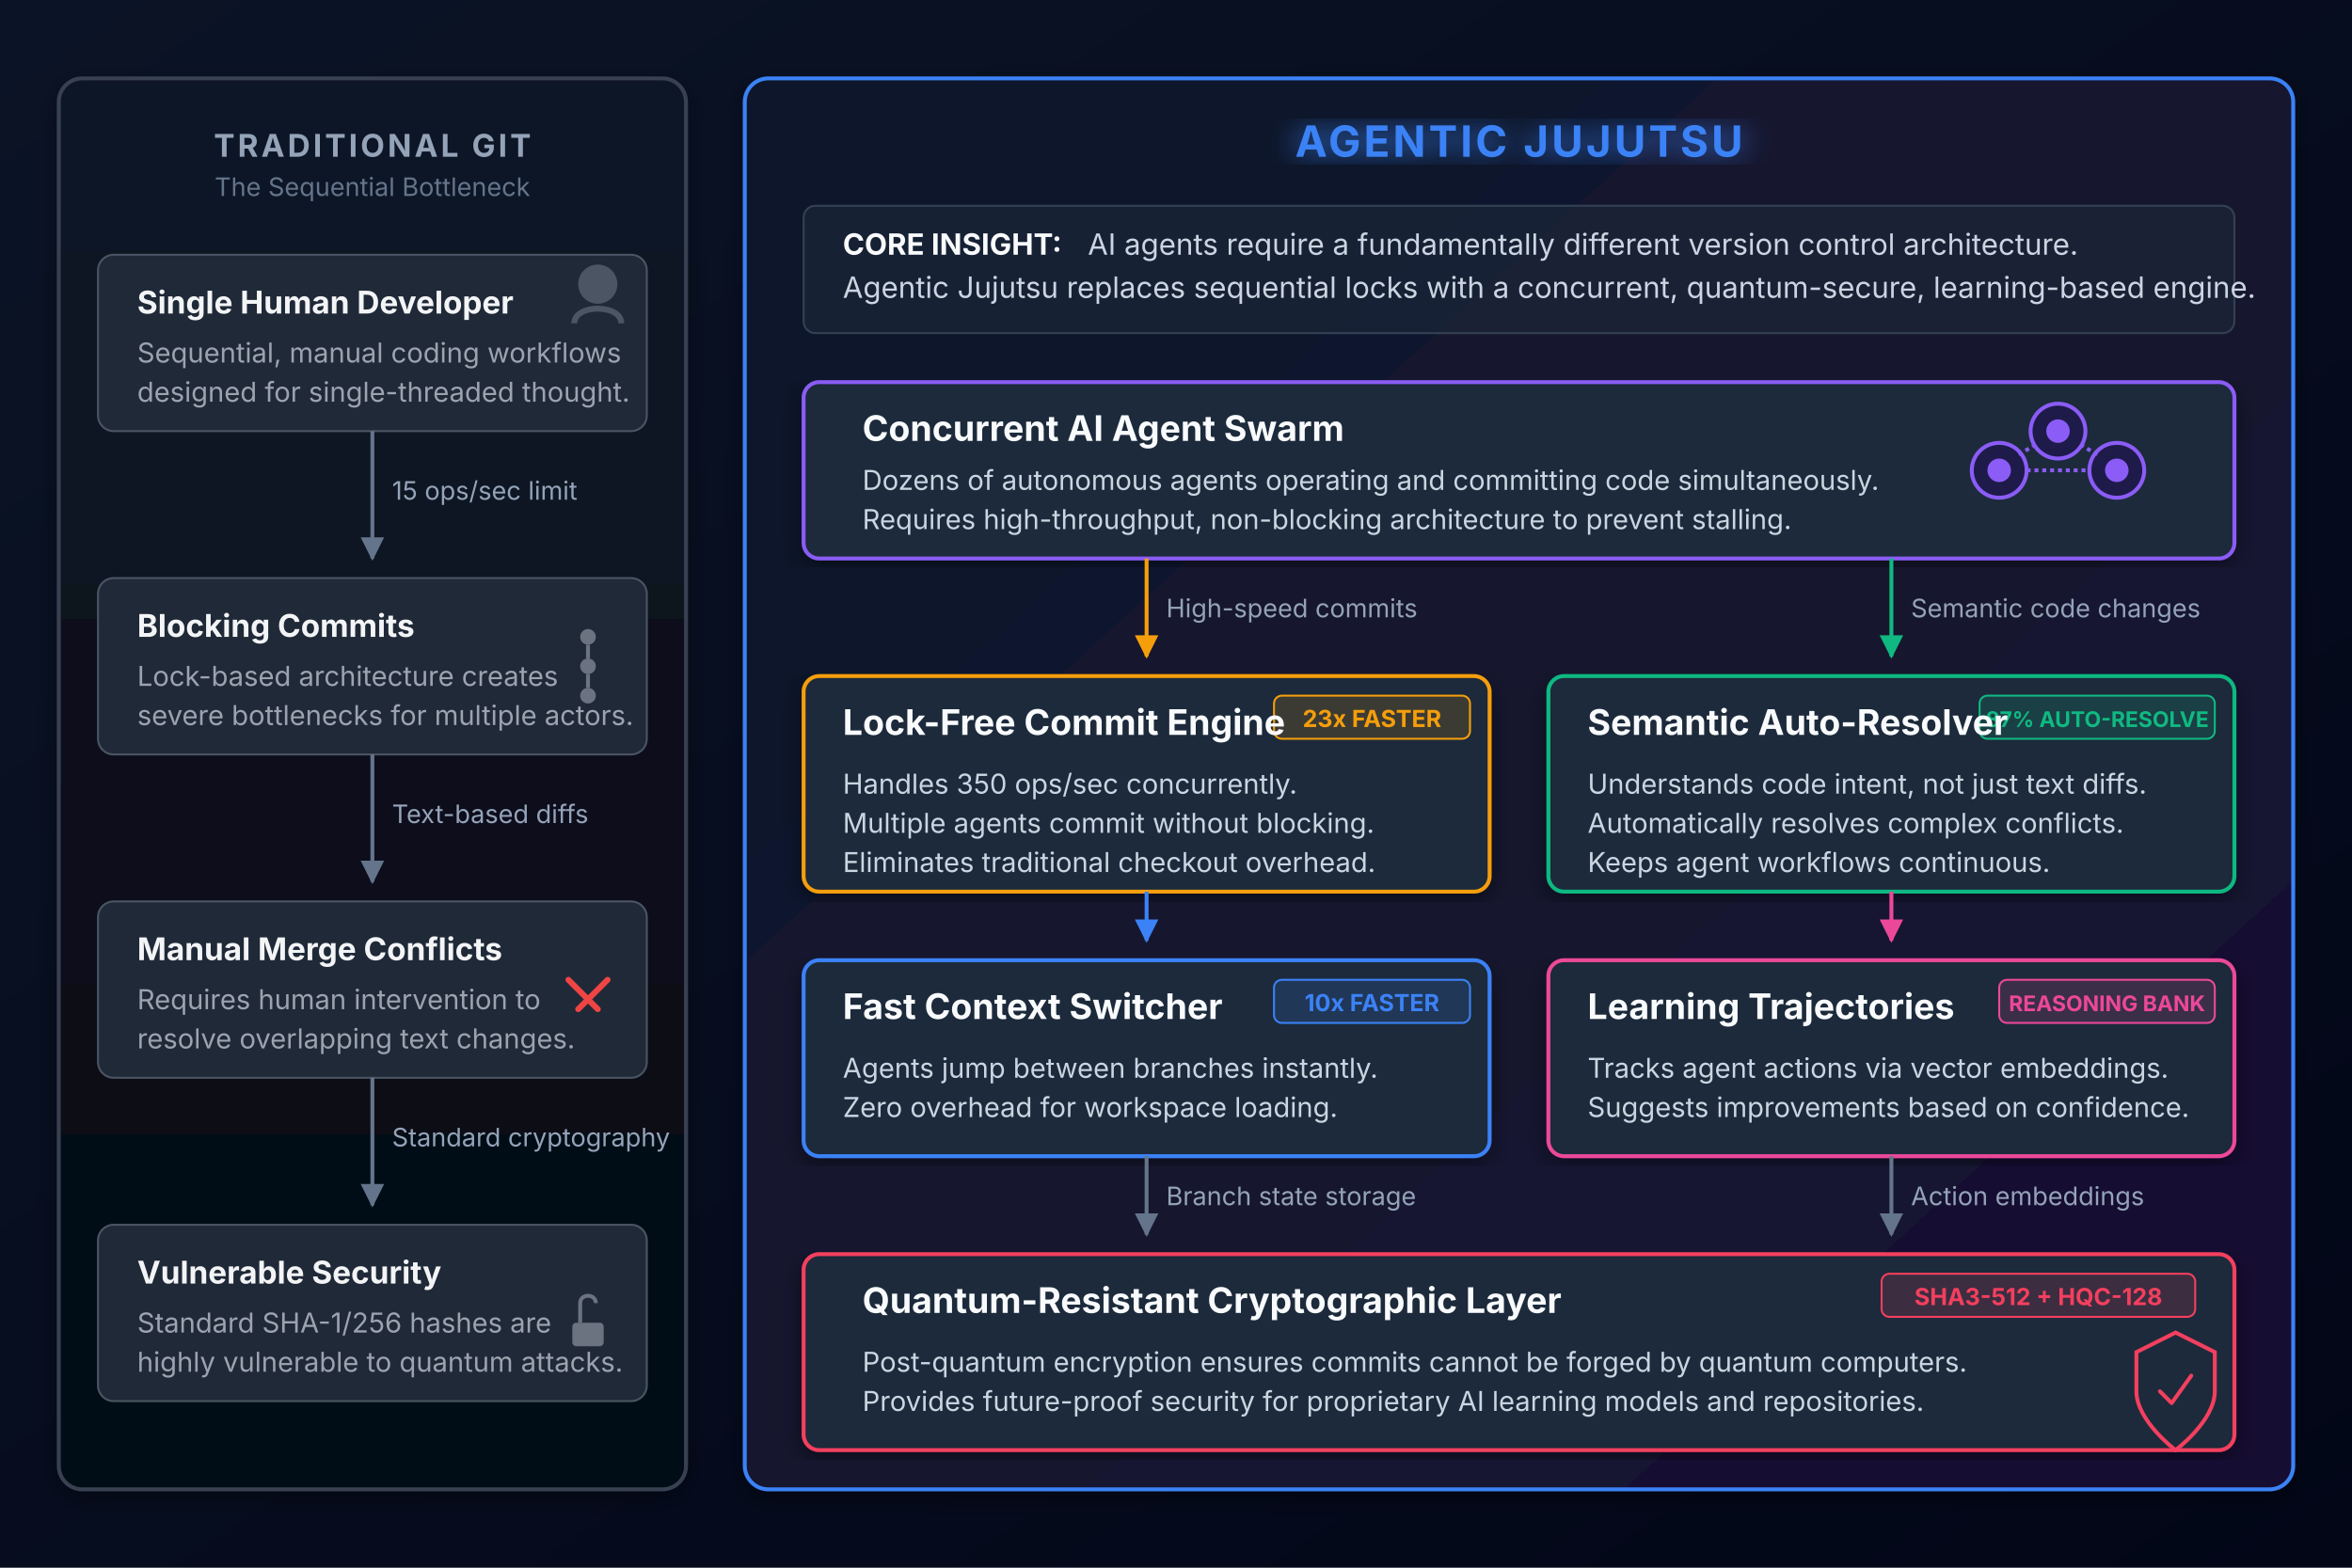
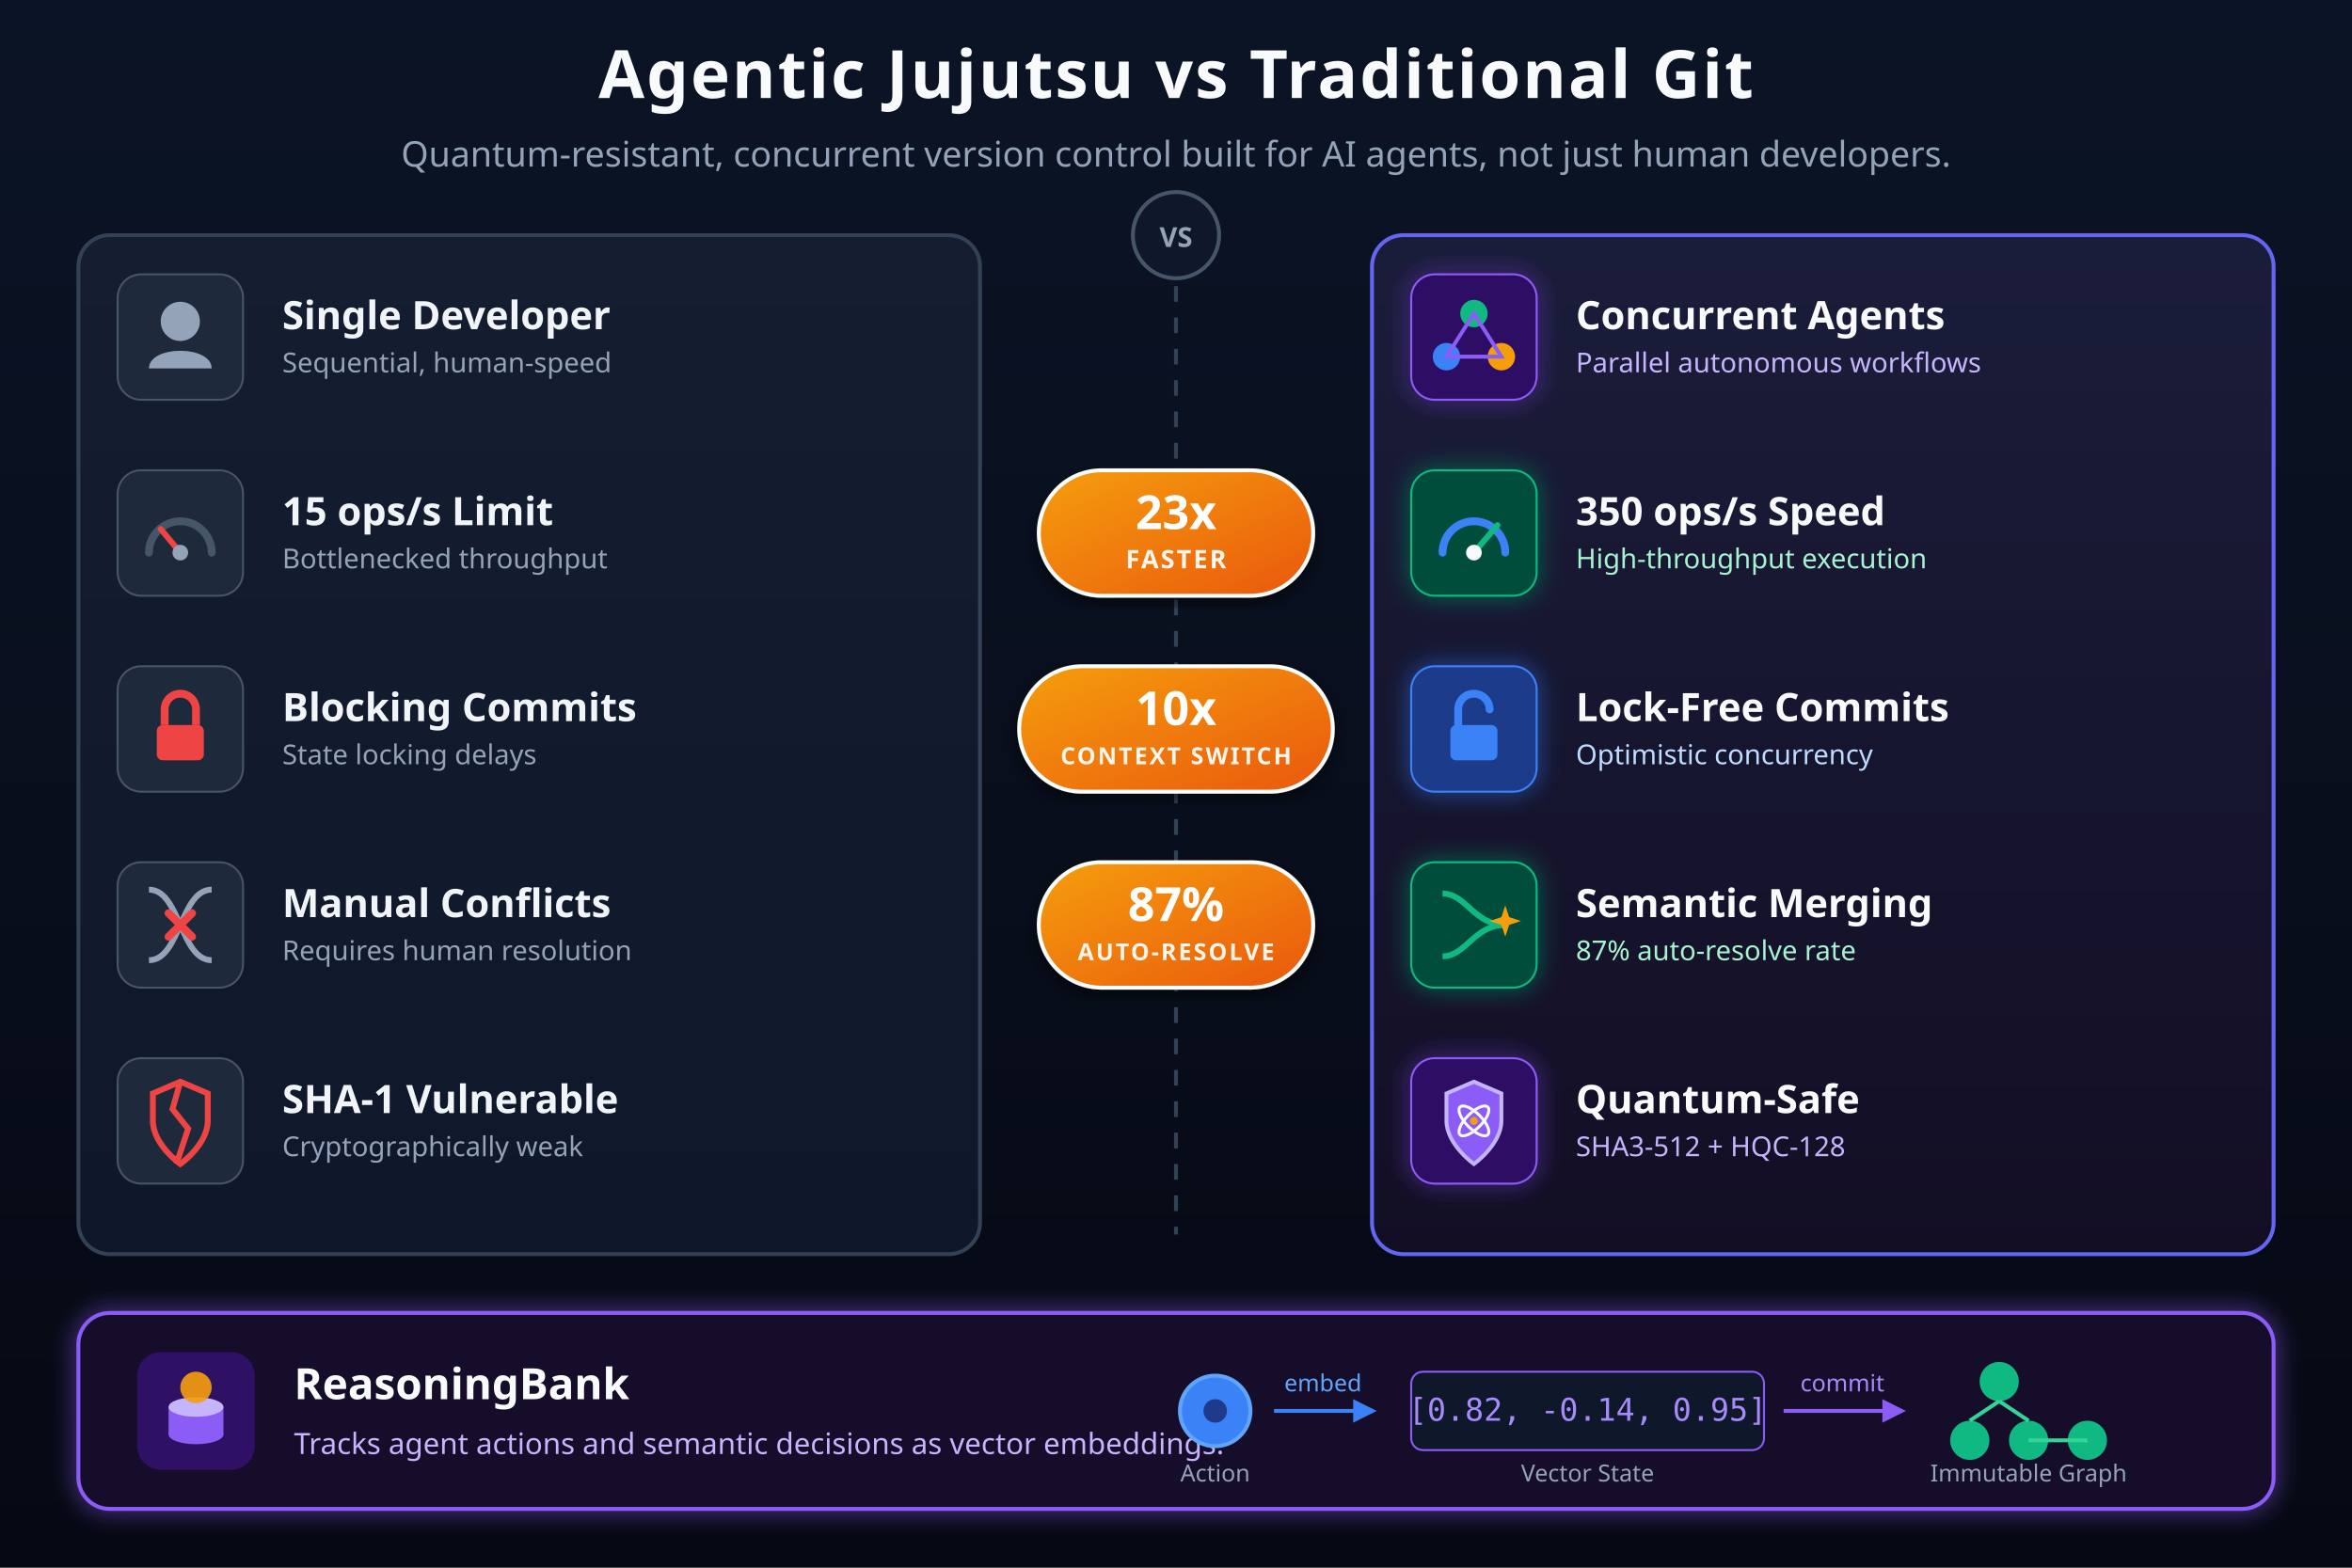
- <svg xmlns="http://www.w3.org/2000/svg" viewBox="0 0 1200 800" width="1200" height="800" font-family="system-ui, -apple-system, sans-serif">
+ <svg xmlns="http://www.w3.org/2000/svg" viewBox="0 0 1200 800" width="1200" height="800">
  <defs>
-     <linearGradient id="bgGradient" x1="0%" y1="0%" x2="100%" y2="100%">
+     <linearGradient id="bg-grad" x1="0" y1="0" x2="0" y2="1">
      <stop offset="0%" stop-color="#0B1426" />
-       <stop offset="100%" stop-color="#020617" />
+       <stop offset="100%" stop-color="#060913" />
    </linearGradient>
-     <linearGradient id="jujutsuBg" x1="0%" y1="0%" x2="100%" y2="100%">
-       <stop offset="0%" stop-color="#0F172A" />
-       <stop offset="100%" stop-color="#171033" />
+     <linearGradient id="git-panel" x1="0" y1="0" x2="0" y2="1">
+       <stop offset="0%" stop-color="#141E30" />
+       <stop offset="100%" stop-color="#0F172A" />
    </linearGradient>
-     <linearGradient id="gitBg" x1="0%" y1="0%" x2="0%" y2="100%">
-       <stop offset="0%" stop-color="#111827" />
-       <stop offset="100%" stop-color="#030712" />
+     <linearGradient id="aj-panel" x1="0" y1="0" x2="0" y2="1">
+       <stop offset="0%" stop-color="#1A1D3A" />
+       <stop offset="100%" stop-color="#130E24" />
    </linearGradient>
-     <filter id="shadow" x="-5%" y="-5%" width="110%" height="110%">
-       <feDropShadow dx="0" dy="4" stdDeviation="6" flood-color="#000000" flood-opacity="0.4" />
-     </filter>
-     <filter id="glowBlue" x="-20%" y="-20%" width="140%" height="140%">
-       <feGaussianBlur stdDeviation="8" result="blur" />
+     <linearGradient id="badge-grad" x1="0" y1="0" x2="1" y2="1">
+       <stop offset="0%" stop-color="#F59E0B" />
+       <stop offset="100%" stop-color="#EA580C" />
+     </linearGradient>
+     <linearGradient id="transition-grad" x1="0" y1="0" x2="1" y2="0">
+       <stop offset="0%" stop-color="#475569" stop-opacity="0.3" />
+       <stop offset="50%" stop-color="#F59E0B" stop-opacity="0.8" />
+       <stop offset="100%" stop-color="#10B981" stop-opacity="0.3" />
+     </linearGradient>
+     <filter id="glow" x="-20%" y="-20%" width="140%" height="140%">
+       <feGaussianBlur stdDeviation="6" result="blur" />
      <feComposite in="SourceGraphic" in2="blur" operator="over" />
    </filter>
-     <marker id="arrowGray" viewBox="0 0 10 10" refX="9" refY="5" markerWidth="6" markerHeight="6" orient="auto">
-       <path d="M 0 0 L 10 5 L 0 10 z" fill="#64748B" />
+     <filter id="subtle-shadow" x="-10%" y="-10%" width="120%" height="120%">
+       <feDropShadow dx="0" dy="4" stdDeviation="4" flood-color="#000000" flood-opacity="0.5" />
+     </filter>
+     <marker id="arrow-blue" viewBox="0 0 10 10" refX="8" refY="5" markerWidth="6" markerHeight="6" orient="auto">
+       <path d="M 0 0 L 10 5 L 0 10 Z" fill="#3B82F6" />
    </marker>
-     <marker id="arrowAmber" viewBox="0 0 10 10" refX="9" refY="5" markerWidth="6" markerHeight="6" orient="auto">
-       <path d="M 0 0 L 10 5 L 0 10 z" fill="#F59E0B" />
-     </marker>
-     <marker id="arrowEmerald" viewBox="0 0 10 10" refX="9" refY="5" markerWidth="6" markerHeight="6" orient="auto">
-       <path d="M 0 0 L 10 5 L 0 10 z" fill="#10B981" />
-     </marker>
-     <marker id="arrowBlue" viewBox="0 0 10 10" refX="9" refY="5" markerWidth="6" markerHeight="6" orient="auto">
-       <path d="M 0 0 L 10 5 L 0 10 z" fill="#3B82F6" />
-     </marker>
-     <marker id="arrowPink" viewBox="0 0 10 10" refX="9" refY="5" markerWidth="6" markerHeight="6" orient="auto">
-       <path d="M 0 0 L 10 5 L 0 10 z" fill="#EC4899" />
+     <marker id="arrow-purple" viewBox="0 0 10 10" refX="8" refY="5" markerWidth="6" markerHeight="6" orient="auto">
+       <path d="M 0 0 L 10 5 L 0 10 Z" fill="#8B5CF6" />
    </marker>
  </defs>
-   <rect width="1200" height="800" fill="url(#bgGradient)" />
-   <rect x="30" y="40" width="320" height="720" rx="12" fill="url(#gitBg)" stroke="#374151" stroke-width="2" filter="url(#shadow)" />
-   <text x="190" y="80" text-anchor="middle" fill="#94A3B8" font-size="16" font-weight="bold" letter-spacing="1.5">TRADITIONAL GIT</text>
-   <text x="190" y="100" text-anchor="middle" fill="#64748B" font-size="13">The Sequential Bottleneck</text>
-   <rect x="50" y="130" width="280" height="90" rx="8" fill="#1F2937" stroke="#4B5563" />
-   <text x="70" y="160" fill="#F3F4F6" font-size="16" font-weight="bold">Single Human Developer</text>
-   <text x="70" y="185" fill="#9CA3AF" font-size="14">Sequential, manual coding workflows</text>
-   <text x="70" y="205" fill="#9CA3AF" font-size="14">designed for single-threaded thought.</text>
-   <circle cx="305" cy="145" r="10" fill="#4B5563" />
-   <path d="M 293 165 C 293 155 317 155 317 165" fill="none" stroke="#4B5563" stroke-width="3" />
-   <line x1="190" y1="220" x2="190" y2="285" stroke="#64748B" stroke-width="2" marker-end="url(#arrowGray)" />
-   <text x="200" y="255" fill="#94A3B8" font-size="13">15 ops/sec limit</text>
-   <rect x="50" y="295" width="280" height="90" rx="8" fill="#1F2937" stroke="#4B5563" />
-   <text x="70" y="325" fill="#F3F4F6" font-size="16" font-weight="bold">Blocking Commits</text>
-   <text x="70" y="350" fill="#9CA3AF" font-size="14">Lock-based architecture creates</text>
-   <text x="70" y="370" fill="#9CA3AF" font-size="14">severe bottlenecks for multiple actors.</text>
-   <circle cx="300" cy="325" r="4" fill="#6B7280" />
-   <circle cx="300" cy="340" r="4" fill="#6B7280" />
-   <circle cx="300" cy="355" r="4" fill="#6B7280" />
-   <line x1="300" y1="329" x2="300" y2="336" stroke="#6B7280" stroke-width="2" />
-   <line x1="300" y1="344" x2="300" y2="351" stroke="#6B7280" stroke-width="2" />
-   <line x1="190" y1="385" x2="190" y2="450" stroke="#64748B" stroke-width="2" marker-end="url(#arrowGray)" />
-   <text x="200" y="420" fill="#94A3B8" font-size="13">Text-based diffs</text>
-   <rect x="50" y="460" width="280" height="90" rx="8" fill="#1F2937" stroke="#4B5563" />
-   <text x="70" y="490" fill="#F3F4F6" font-size="16" font-weight="bold">Manual Merge Conflicts</text>
-   <text x="70" y="515" fill="#9CA3AF" font-size="14">Requires human intervention to</text>
-   <text x="70" y="535" fill="#9CA3AF" font-size="14">resolve overlapping text changes.</text>
-   <path d="M 290 500 L 305 515 M 310 500 L 295 515" stroke="#EF4444" stroke-width="3" stroke-linecap="round" />
-   <line x1="190" y1="550" x2="190" y2="615" stroke="#64748B" stroke-width="2" marker-end="url(#arrowGray)" />
-   <text x="200" y="585" fill="#94A3B8" font-size="13">Standard cryptography</text>
-   <rect x="50" y="625" width="280" height="90" rx="8" fill="#1F2937" stroke="#4B5563" />
-   <text x="70" y="655" fill="#F3F4F6" font-size="16" font-weight="bold">Vulnerable Security</text>
-   <text x="70" y="680" fill="#9CA3AF" font-size="14">Standard SHA-1/256 hashes are</text>
-   <text x="70" y="700" fill="#9CA3AF" font-size="14">highly vulnerable to quantum attacks.</text>
-   <rect x="292" y="675" width="16" height="12" rx="2" fill="#6B7280" />
-   <path d="M 296 675 L 296 665 C 296 660 304 660 304 665" fill="none" stroke="#6B7280" stroke-width="2" />
-   <rect x="380" y="40" width="790" height="720" rx="12" fill="url(#jujutsuBg)" stroke="#3B82F6" stroke-width="2" filter="url(#shadow)" />
-   <text x="775" y="80" text-anchor="middle" fill="#3B82F6" font-size="22" font-weight="bold" letter-spacing="1.5" filter="url(#glowBlue)">AGENTIC JUJUTSU</text>
-   <rect x="410" y="105" width="730" height="65" rx="6" fill="#1E293B" fill-opacity="0.6" stroke="#334155" />
-   <text x="430" y="130" fill="#F8FAFC" font-size="15" font-weight="bold">CORE INSIGHT:</text>
-   <text x="555" y="130" fill="#CBD5E1" font-size="15">AI agents require a fundamentally different version control architecture.</text>
-   <text x="430" y="152" fill="#CBD5E1" font-size="15">Agentic Jujutsu replaces sequential locks with a concurrent, quantum-secure, learning-based engine.</text>
-   <rect x="410" y="195" width="730" height="90" rx="8" fill="#1E293B" stroke="#8B5CF6" stroke-width="2" filter="url(#shadow)" />
-   <text x="440" y="225" fill="#F8FAFC" font-size="18" font-weight="bold">Concurrent AI Agent Swarm</text>
-   <text x="440" y="250" fill="#CBD5E1" font-size="14">Dozens of autonomous agents operating and committing code simultaneously.</text>
-   <text x="440" y="270" fill="#CBD5E1" font-size="14">Requires high-throughput, non-blocking architecture to prevent stalling.</text>
-   <g transform="translate(1050, 240)">
-     <circle cx="-30" cy="0" r="14" fill="#1E1B4B" stroke="#8B5CF6" stroke-width="2" />
-     <circle cx="-30" cy="0" r="6" fill="#8B5CF6" />
-     <circle cx="0" cy="-20" r="14" fill="#1E1B4B" stroke="#8B5CF6" stroke-width="2" />
-     <circle cx="0" cy="-20" r="6" fill="#8B5CF6" />
-     <circle cx="30" cy="0" r="14" fill="#1E1B4B" stroke="#8B5CF6" stroke-width="2" />
-     <circle cx="30" cy="0" r="6" fill="#8B5CF6" />
-     <path d="M -20 -8 L -10 -14 M 20 -8 L 10 -14 M -16 0 L 16 0" stroke="#8B5CF6" stroke-width="2" stroke-dasharray="2 2" />
+   <rect width="1200" height="800" fill="url(#bg-grad)" />
+   <text x="600" y="50" font-family="system-ui, sans-serif" font-size="34" font-weight="900" fill="#F8FAFC" text-anchor="middle" letter-spacing="1">Agentic Jujutsu vs Traditional Git</text>
+   <text x="600" y="85" font-family="system-ui, sans-serif" font-size="18" font-weight="400" fill="#94A3B8" text-anchor="middle">Quantum-resistant, concurrent version control built for AI agents, not just human developers.</text>
+   <rect x="40" y="120" width="460" height="520" rx="16" fill="url(#git-panel)" stroke="#334155" stroke-width="2" />
+   <rect x="700" y="120" width="460" height="520" rx="16" fill="url(#aj-panel)" stroke="#6366F1" stroke-width="2" />
+   <line x1="600" y1="130" x2="600" y2="630" stroke="#334155" stroke-width="2" stroke-dasharray="8,8" />
+   <circle cx="600" cy="120" r="22" fill="#0F172A" stroke="#475569" stroke-width="2" />
+   <text x="600" y="126" font-family="system-ui, sans-serif" font-size="14" font-weight="bold" fill="#94A3B8" text-anchor="middle">VS</text>
+   <line x1="480" y1="272" x2="720" y2="272" stroke="url(#transition-grad)" stroke-width="6" />
+   <line x1="480" y1="372" x2="720" y2="372" stroke="url(#transition-grad)" stroke-width="6" />
+   <line x1="480" y1="472" x2="720" y2="472" stroke="url(#transition-grad)" stroke-width="6" />
+   <g transform="translate(60, 140)">
+     <rect x="0" y="0" width="64" height="64" rx="12" fill="#1E293B" stroke="#475569" stroke-width="1" />
+     <circle cx="32" cy="24" r="10" fill="#94A3B8" />
+     <path d="M16,48 C16,36 48,36 48,48" fill="#94A3B8" />
+     <text x="84" y="28" font-family="system-ui, sans-serif" font-size="20" font-weight="bold" fill="#F1F5F9">Single Developer</text>
+     <text x="84" y="50" font-family="system-ui, sans-serif" font-size="14" fill="#94A3B8">Sequential, human-speed</text>
  </g>
-   <line x1="585" y1="285" x2="585" y2="335" stroke="#F59E0B" stroke-width="2" marker-end="url(#arrowAmber)" />
-   <text x="595" y="315" fill="#94A3B8" font-size="13">High-speed commits</text>
-   <line x1="965" y1="285" x2="965" y2="335" stroke="#10B981" stroke-width="2" marker-end="url(#arrowEmerald)" />
-   <text x="975" y="315" fill="#94A3B8" font-size="13">Semantic code changes</text>
-   <rect x="410" y="345" width="350" height="110" rx="8" fill="#1E293B" stroke="#F59E0B" stroke-width="2" filter="url(#shadow)" />
-   <rect x="650" y="355" width="100" height="22" rx="4" fill="#F59E0B" fill-opacity="0.15" stroke="#F59E0B" />
-   <text x="700" y="371" text-anchor="middle" fill="#F59E0B" font-size="12" font-weight="bold">23x FASTER</text>
-   <text x="430" y="375" fill="#F8FAFC" font-size="18" font-weight="bold">Lock-Free Commit Engine</text>
-   <text x="430" y="405" fill="#CBD5E1" font-size="14">Handles 350 ops/sec concurrently.</text>
-   <text x="430" y="425" fill="#CBD5E1" font-size="14">Multiple agents commit without blocking.</text>
-   <text x="430" y="445" fill="#CBD5E1" font-size="14">Eliminates traditional checkout overhead.</text>
-   <rect x="790" y="345" width="350" height="110" rx="8" fill="#1E293B" stroke="#10B981" stroke-width="2" filter="url(#shadow)" />
-   <rect x="1010" y="355" width="120" height="22" rx="4" fill="#10B981" fill-opacity="0.15" stroke="#10B981" />
-   <text x="1070" y="371" text-anchor="middle" fill="#10B981" font-size="11" font-weight="bold">87% AUTO-RESOLVE</text>
-   <text x="810" y="375" fill="#F8FAFC" font-size="18" font-weight="bold">Semantic Auto-Resolver</text>
-   <text x="810" y="405" fill="#CBD5E1" font-size="14">Understands code intent, not just text diffs.</text>
-   <text x="810" y="425" fill="#CBD5E1" font-size="14">Automatically resolves complex conflicts.</text>
-   <text x="810" y="445" fill="#CBD5E1" font-size="14">Keeps agent workflows continuous.</text>
-   <line x1="585" y1="455" x2="585" y2="480" stroke="#3B82F6" stroke-width="2" marker-end="url(#arrowBlue)" />
-   <line x1="965" y1="455" x2="965" y2="480" stroke="#EC4899" stroke-width="2" marker-end="url(#arrowPink)" />
-   <rect x="410" y="490" width="350" height="100" rx="8" fill="#1E293B" stroke="#3B82F6" stroke-width="2" filter="url(#shadow)" />
-   <rect x="650" y="500" width="100" height="22" rx="4" fill="#3B82F6" fill-opacity="0.15" stroke="#3B82F6" />
-   <text x="700" y="516" text-anchor="middle" fill="#3B82F6" font-size="12" font-weight="bold">10x FASTER</text>
-   <text x="430" y="520" fill="#F8FAFC" font-size="18" font-weight="bold">Fast Context Switcher</text>
-   <text x="430" y="550" fill="#CBD5E1" font-size="14">Agents jump between branches instantly.</text>
-   <text x="430" y="570" fill="#CBD5E1" font-size="14">Zero overhead for workspace loading.</text>
-   <rect x="790" y="490" width="350" height="100" rx="8" fill="#1E293B" stroke="#EC4899" stroke-width="2" filter="url(#shadow)" />
-   <rect x="1020" y="500" width="110" height="22" rx="4" fill="#EC4899" fill-opacity="0.15" stroke="#EC4899" />
-   <text x="1075" y="516" text-anchor="middle" fill="#EC4899" font-size="11" font-weight="bold">REASONING BANK</text>
-   <text x="810" y="520" fill="#F8FAFC" font-size="18" font-weight="bold">Learning Trajectories</text>
-   <text x="810" y="550" fill="#CBD5E1" font-size="14">Tracks agent actions via vector embeddings.</text>
-   <text x="810" y="570" fill="#CBD5E1" font-size="14">Suggests improvements based on confidence.</text>
-   <line x1="585" y1="590" x2="585" y2="630" stroke="#64748B" stroke-width="2" marker-end="url(#arrowGray)" />
-   <text x="595" y="615" fill="#94A3B8" font-size="13">Branch state storage</text>
-   <line x1="965" y1="590" x2="965" y2="630" stroke="#64748B" stroke-width="2" marker-end="url(#arrowGray)" />
-   <text x="975" y="615" fill="#94A3B8" font-size="13">Action embeddings</text>
-   <rect x="410" y="640" width="730" height="100" rx="8" fill="#1E293B" stroke="#F43F5E" stroke-width="2" filter="url(#shadow)" />
-   <rect x="960" y="650" width="160" height="22" rx="4" fill="#F43F5E" fill-opacity="0.15" stroke="#F43F5E" />
-   <text x="1040" y="666" text-anchor="middle" fill="#F43F5E" font-size="12" font-weight="bold">SHA3-512 + HQC-128</text>
-   <text x="440" y="670" fill="#F8FAFC" font-size="18" font-weight="bold">Quantum-Resistant Cryptographic Layer</text>
-   <text x="440" y="700" fill="#CBD5E1" font-size="14">Post-quantum encryption ensures commits cannot be forged by quantum computers.</text>
-   <text x="440" y="720" fill="#CBD5E1" font-size="14">Provides future-proof security for proprietary AI learning models and repositories.</text>
-   <g transform="translate(1090, 690)">
-     <path d="M 0 0 L 20 -10 L 40 0 L 40 20 C 40 35 20 50 20 50 C 20 50 0 35 0 20 Z" fill="none" stroke="#F43F5E" stroke-width="2" />
-     <path d="M 12 20 L 18 26 L 28 12" fill="none" stroke="#F43F5E" stroke-width="2" stroke-linecap="round" stroke-linejoin="round" />
+   <g transform="translate(60, 240)">
+     <rect x="0" y="0" width="64" height="64" rx="12" fill="#1E293B" stroke="#475569" stroke-width="1" />
+     <path d="M16,42 A 16,16 0 0,1 48,42" fill="none" stroke="#475569" stroke-width="4" stroke-linecap="round" />
+     <line x1="32" y1="42" x2="22" y2="30" stroke="#EF4444" stroke-width="3" stroke-linecap="round" />
+     <circle cx="32" cy="42" r="4" fill="#94A3B8" />
+     <text x="84" y="28" font-family="system-ui, sans-serif" font-size="20" font-weight="bold" fill="#F1F5F9">15 ops/s Limit</text>
+     <text x="84" y="50" font-family="system-ui, sans-serif" font-size="14" fill="#94A3B8">Bottlenecked throughput</text>
+   </g>
+   <g transform="translate(60, 340)">
+     <rect x="0" y="0" width="64" height="64" rx="12" fill="#1E293B" stroke="#475569" stroke-width="1" />
+     <rect x="20" y="30" width="24" height="18" rx="3" fill="#EF4444" />
+     <path d="M24,30 L24,22 A 8,8 0 0,1 40,22 L40,30" fill="none" stroke="#EF4444" stroke-width="4" />
+     <text x="84" y="28" font-family="system-ui, sans-serif" font-size="20" font-weight="bold" fill="#F1F5F9">Blocking Commits</text>
+     <text x="84" y="50" font-family="system-ui, sans-serif" font-size="14" fill="#94A3B8">State locking delays</text>
+   </g>
+   <g transform="translate(60, 440)">
+     <rect x="0" y="0" width="64" height="64" rx="12" fill="#1E293B" stroke="#475569" stroke-width="1" />
+     <path d="M16,50 C 32,50 32,14 48,14" fill="none" stroke="#94A3B8" stroke-width="3" />
+     <path d="M16,14 C 32,14 32,50 48,50" fill="none" stroke="#94A3B8" stroke-width="3" />
+     <path d="M26,26 L38,38 M26,38 L38,26" stroke="#EF4444" stroke-width="4" stroke-linecap="round" />
+     <text x="84" y="28" font-family="system-ui, sans-serif" font-size="20" font-weight="bold" fill="#F1F5F9">Manual Conflicts</text>
+     <text x="84" y="50" font-family="system-ui, sans-serif" font-size="14" fill="#94A3B8">Requires human resolution</text>
+   </g>
+   <g transform="translate(60, 540)">
+     <rect x="0" y="0" width="64" height="64" rx="12" fill="#1E293B" stroke="#475569" stroke-width="1" />
+     <path d="M32,12 L46,18 L46,32 C46,44 32,54 32,54 C32,54 18,44 18,32 L18,18 Z" fill="none" stroke="#EF4444" stroke-width="3" />
+     <path d="M32,12 L28,26 L36,36 L30,54" fill="none" stroke="#EF4444" stroke-width="3" />
+     <text x="84" y="28" font-family="system-ui, sans-serif" font-size="20" font-weight="bold" fill="#F1F5F9">SHA-1 Vulnerable</text>
+     <text x="84" y="50" font-family="system-ui, sans-serif" font-size="14" fill="#94A3B8">Cryptographically weak</text>
+   </g>
+   <g transform="translate(720, 140)">
+     <rect x="0" y="0" width="64" height="64" rx="12" fill="#2E1065" stroke="#8B5CF6" stroke-width="1" filter="url(#glow)" />
+     <circle cx="32" cy="20" r="7" fill="#10B981" />
+     <circle cx="18" cy="42" r="7" fill="#3B82F6" />
+     <circle cx="46" cy="42" r="7" fill="#F59E0B" />
+     <path d="M32,20 L18,42 L46,42 Z" fill="none" stroke="#8B5CF6" stroke-width="2" />
+     <text x="84" y="28" font-family="system-ui, sans-serif" font-size="20" font-weight="bold" fill="#F8FAFC">Concurrent Agents</text>
+     <text x="84" y="50" font-family="system-ui, sans-serif" font-size="14" fill="#C4B5FD">Parallel autonomous workflows</text>
+   </g>
+   <g transform="translate(720, 240)">
+     <rect x="0" y="0" width="64" height="64" rx="12" fill="#064E3B" stroke="#10B981" stroke-width="1" filter="url(#glow)" />
+     <path d="M16,42 A 16,16 0 0,1 48,42" fill="none" stroke="#3B82F6" stroke-width="4" stroke-linecap="round" />
+     <line x1="32" y1="42" x2="44" y2="28" stroke="#10B981" stroke-width="3" stroke-linecap="round" />
+     <circle cx="32" cy="42" r="4" fill="#F8FAFC" />
+     <text x="84" y="28" font-family="system-ui, sans-serif" font-size="20" font-weight="bold" fill="#F8FAFC">350 ops/s Speed</text>
+     <text x="84" y="50" font-family="system-ui, sans-serif" font-size="14" fill="#A7F3D0">High-throughput execution</text>
+   </g>
+   <g transform="translate(720, 340)">
+     <rect x="0" y="0" width="64" height="64" rx="12" fill="#1E3A8A" stroke="#3B82F6" stroke-width="1" filter="url(#glow)" />
+     <rect x="20" y="30" width="24" height="18" rx="3" fill="#3B82F6" />
+     <path d="M24,30 L24,22 A 8,8 0 0,1 40,22" fill="none" stroke="#3B82F6" stroke-width="4" stroke-linecap="round" />
+     <text x="84" y="28" font-family="system-ui, sans-serif" font-size="20" font-weight="bold" fill="#F8FAFC">Lock-Free Commits</text>
+     <text x="84" y="50" font-family="system-ui, sans-serif" font-size="14" fill="#BFDBFE">Optimistic concurrency</text>
+   </g>
+   <g transform="translate(720, 440)">
+     <rect x="0" y="0" width="64" height="64" rx="12" fill="#064E3B" stroke="#10B981" stroke-width="1" filter="url(#glow)" />
+     <path d="M16,48 C 28,48 32,32 48,32" fill="none" stroke="#10B981" stroke-width="3" />
+     <path d="M16,16 C 28,16 32,32 48,32" fill="none" stroke="#10B981" stroke-width="3" />
+     <path d="M48,22 L50,28 L56,30 L50,32 L48,38 L46,32 L40,30 L46,28 Z" fill="#F59E0B" />
+     <text x="84" y="28" font-family="system-ui, sans-serif" font-size="20" font-weight="bold" fill="#F8FAFC">Semantic Merging</text>
+     <text x="84" y="50" font-family="system-ui, sans-serif" font-size="14" fill="#A7F3D0">87% auto-resolve rate</text>
+   </g>
+   <g transform="translate(720, 540)">
+     <rect x="0" y="0" width="64" height="64" rx="12" fill="#2E1065" stroke="#8B5CF6" stroke-width="1" filter="url(#glow)" />
+     <path d="M32,12 L46,18 L46,32 C46,44 32,54 32,54 C32,54 18,44 18,32 L18,18 Z" fill="#8B5CF6" stroke="#C4B5FD" stroke-width="2" />
+     <ellipse cx="32" cy="32" rx="10" ry="4" transform="rotate(45 32 32)" fill="none" stroke="#F8FAFC" stroke-width="1.5" />
+     <ellipse cx="32" cy="32" rx="10" ry="4" transform="rotate(-45 32 32)" fill="none" stroke="#F8FAFC" stroke-width="1.5" />
+     <circle cx="32" cy="32" r="2" fill="#F59E0B" />
+     <text x="84" y="28" font-family="system-ui, sans-serif" font-size="20" font-weight="bold" fill="#F8FAFC">Quantum-Safe</text>
+     <text x="84" y="50" font-family="system-ui, sans-serif" font-size="14" fill="#C4B5FD">SHA3-512 + HQC-128</text>
+   </g>
+   <g transform="translate(600, 272)" filter="url(#subtle-shadow)">
+     <rect x="-70" y="-32" width="140" height="64" rx="32" fill="url(#badge-grad)" stroke="#FFFFFF" stroke-width="2" />
+     <text x="0" y="-2" font-family="system-ui, sans-serif" font-size="24" font-weight="900" fill="#FFFFFF" text-anchor="middle">23x</text>
+     <text x="0" y="18" font-family="system-ui, sans-serif" font-size="13" font-weight="bold" fill="#FFF7ED" text-anchor="middle" letter-spacing="1">FASTER</text>
+   </g>
+   <g transform="translate(600, 372)" filter="url(#subtle-shadow)">
+     <rect x="-80" y="-32" width="160" height="64" rx="32" fill="url(#badge-grad)" stroke="#FFFFFF" stroke-width="2" />
+     <text x="0" y="-2" font-family="system-ui, sans-serif" font-size="24" font-weight="900" fill="#FFFFFF" text-anchor="middle">10x</text>
+     <text x="0" y="18" font-family="system-ui, sans-serif" font-size="12" font-weight="bold" fill="#FFF7ED" text-anchor="middle" letter-spacing="1">CONTEXT SWITCH</text>
+   </g>
+   <g transform="translate(600, 472)" filter="url(#subtle-shadow)">
+     <rect x="-70" y="-32" width="140" height="64" rx="32" fill="url(#badge-grad)" stroke="#FFFFFF" stroke-width="2" />
+     <text x="0" y="-2" font-family="system-ui, sans-serif" font-size="24" font-weight="900" fill="#FFFFFF" text-anchor="middle">87%</text>
+     <text x="0" y="18" font-family="system-ui, sans-serif" font-size="12" font-weight="bold" fill="#FFF7ED" text-anchor="middle" letter-spacing="1">AUTO-RESOLVE</text>
+   </g>
+   <g transform="translate(40, 670)">
+     <rect x="0" y="0" width="1120" height="100" rx="16" fill="#13102B" stroke="#8B5CF6" stroke-width="2" filter="url(#glow)" />
+     <g transform="translate(30, 20)">
+       <rect x="0" y="0" width="60" height="60" rx="12" fill="#2E1065" />
+       <ellipse cx="30" cy="42" rx="14" ry="5" fill="#8B5CF6" />
+       <rect x="16" y="28" width="28" height="14" fill="#8B5CF6" />
+       <ellipse cx="30" cy="28" rx="14" ry="5" fill="#C4B5FD" />
+       <circle cx="30" cy="18" r="8" fill="#F59E0B" opacity="0.9" />
+     </g>
+     <text x="110" y="44" font-family="system-ui, sans-serif" font-size="22" font-weight="bold" fill="#F8FAFC">ReasoningBank</text>
+     <text x="110" y="72" font-family="system-ui, sans-serif" font-size="15" fill="#C4B5FD">Tracks agent actions and semantic decisions as vector embeddings.</text>
+     <circle cx="580" cy="50" r="18" fill="#3B82F6" stroke="#60A5FA" stroke-width="2" />
+     <circle cx="580" cy="50" r="6" fill="#1E3A8A" />
+     <text x="580" y="86" font-family="system-ui, sans-serif" font-size="12" fill="#94A3B8" text-anchor="middle">Action</text>
+     <path d="M 610 50 L 660 50" fill="none" stroke="#3B82F6" stroke-width="2" marker-end="url(#arrow-blue)" />
+     <text x="635" y="40" font-family="system-ui, sans-serif" font-size="12" fill="#60A5FA" text-anchor="middle">embed</text>
+     <rect x="680" y="30" width="180" height="40" rx="6" fill="#0F172A" stroke="#8B5CF6" stroke-width="1" />
+     <text x="770" y="55" font-family="monospace" font-size="16" fill="#A78BFA" text-anchor="middle">[0.82, -0.14, 0.95]</text>
+     <text x="770" y="86" font-family="system-ui, sans-serif" font-size="12" fill="#94A3B8" text-anchor="middle">Vector State</text>
+     <path d="M 870 50 L 930 50" fill="none" stroke="#8B5CF6" stroke-width="2" marker-end="url(#arrow-purple)" />
+     <text x="900" y="40" font-family="system-ui, sans-serif" font-size="12" fill="#A78BFA" text-anchor="middle">commit</text>
+     <g transform="translate(950, 20)">
+       <circle cx="30" cy="15" r="10" fill="#10B981" />
+       <circle cx="15" cy="45" r="10" fill="#10B981" />
+       <circle cx="45" cy="45" r="10" fill="#10B981" />
+       <circle cx="75" cy="45" r="10" fill="#10B981" />
+       <path d="M 30 25 L 15 35 M 30 25 L 45 35 M 45 45 L 75 45" stroke="#34D399" stroke-width="2" />
+       <text x="45" y="66" font-family="system-ui, sans-serif" font-size="12" fill="#94A3B8" text-anchor="middle">Immutable Graph</text>
+     </g>
  </g>
</svg>
